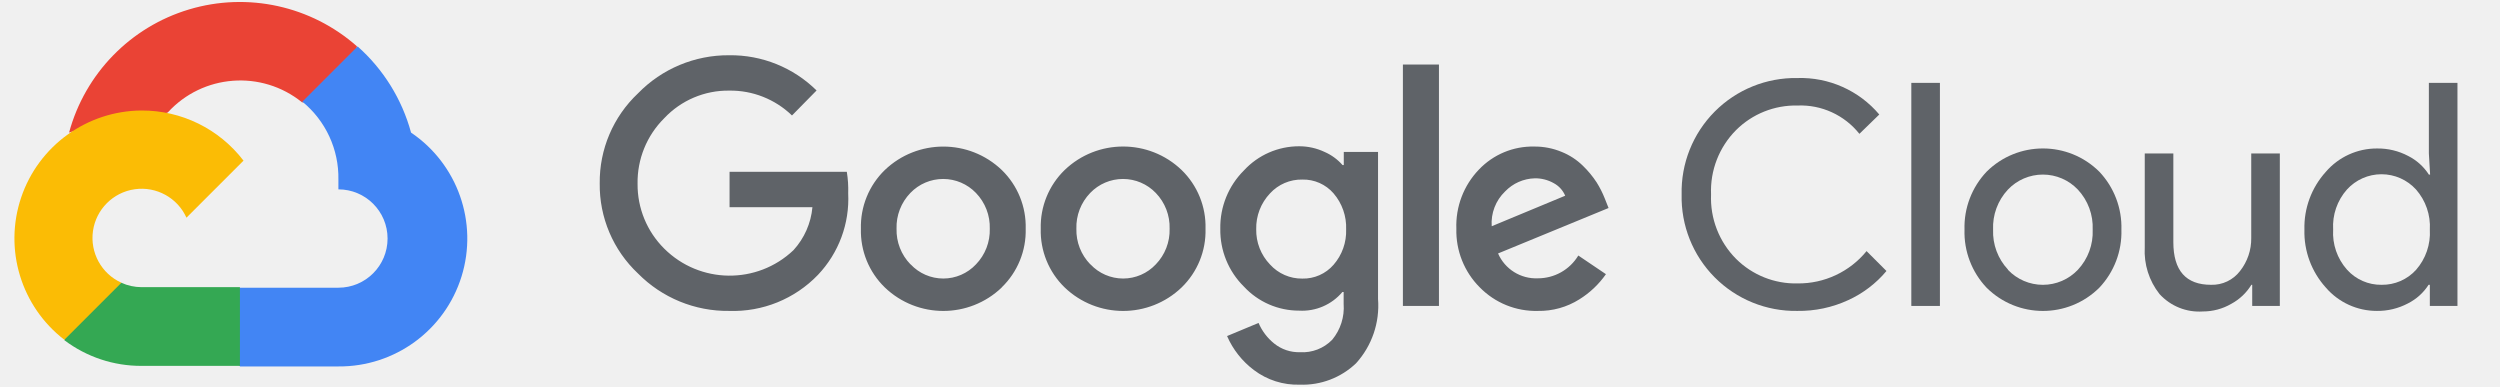
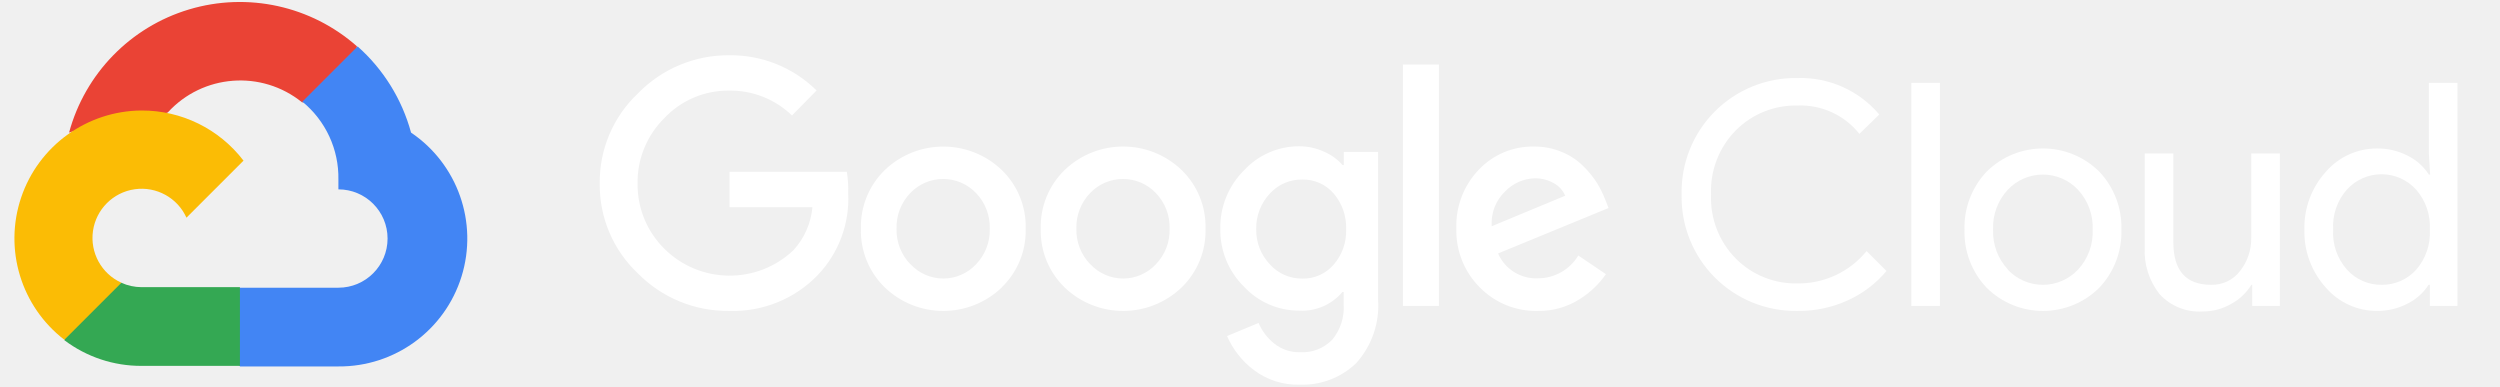
<svg xmlns="http://www.w3.org/2000/svg" viewBox="0 0 181 28">
  <defs>
-     <style>.cls-1{fill:#ea4335;}.cls-2{fill:#4285f4;}.cls-3{fill:#34a853;}.cls-4{fill:#fbbc05;}.cls-5{fill:#5f6368;}</style>
+     <style>.cls-1{fill:#ea4335;}.cls-2{fill:#4285f4;}.cls-3{fill:#34a853;}.cls-4{fill:#fbbc05;}.cls-5{fill:#fff;}</style>
  </defs>
  <path class="cls-1" d="M21.85,7.41l1,0,2.85-2.85.14-1.21A12.81,12.81,0,0,0,5,9.6a1.55,1.55,0,0,1,1-.06l5.7-.94s.29-.48.44-.45a7.11,7.11,0,0,1,9.73-.74Z" />
  <path class="cls-2" d="M29.76,9.6a12.84,12.84,0,0,0-3.87-6.24l-4,4A7.11,7.11,0,0,1,24.5,13v.71a3.56,3.56,0,1,1,0,7.12H17.38l-.71.72v4.27l.71.71H24.5A9.26,9.26,0,0,0,29.76,9.6Z" />
  <path class="cls-3" d="M10.25,26.49h7.12v-5.7H10.25a3.54,3.54,0,0,1-1.47-.32l-1,.31L4.91,23.63l-.25,1A9.21,9.21,0,0,0,10.25,26.49Z" />
  <path class="cls-4" d="M10.25,8A9.26,9.26,0,0,0,4.66,24.6l4.13-4.13a3.56,3.56,0,1,1,4.71-4.71l4.13-4.13A9.25,9.25,0,0,0,10.25,8Z" />
  <path class="cls-5" d="M52.79,22.51a9.11,9.11,0,0,1-6.6-2.71,8.8,8.8,0,0,1-2.77-6.52,8.81,8.81,0,0,1,2.77-6.52A9.11,9.11,0,0,1,52.79,4a8.84,8.84,0,0,1,6.33,2.55L57.34,8.36a6.41,6.41,0,0,0-4.55-1.8,6.34,6.34,0,0,0-4.7,2,6.53,6.53,0,0,0-1.93,4.75A6.53,6.53,0,0,0,48.09,18a6.71,6.71,0,0,0,9.36.11A5.32,5.32,0,0,0,58.82,15h-6V12.44h8.49A8.12,8.12,0,0,1,61.41,14a8,8,0,0,1-2.19,5.9A8.51,8.51,0,0,1,52.79,22.51Zm19.74-1.7a6.12,6.12,0,0,1-8.47,0,5.7,5.7,0,0,1-1.73-4.25,5.71,5.71,0,0,1,1.73-4.25,6.13,6.13,0,0,1,8.47,0,5.71,5.71,0,0,1,1.73,4.25A5.7,5.7,0,0,1,72.52,20.81Zm-6.6-1.67a3.24,3.24,0,0,0,4.73,0,3.56,3.56,0,0,0,1-2.58,3.57,3.57,0,0,0-1-2.59,3.29,3.29,0,0,0-4.75,0,3.57,3.57,0,0,0-1,2.59A3.56,3.56,0,0,0,65.92,19.14Zm19.62,1.67a6.12,6.12,0,0,1-8.47,0,5.7,5.7,0,0,1-1.73-4.25,5.71,5.71,0,0,1,1.73-4.25,6.12,6.12,0,0,1,8.47,0,5.71,5.71,0,0,1,1.73,4.25A5.7,5.7,0,0,1,85.55,20.81Zm-6.6-1.67a3.24,3.24,0,0,0,4.73,0,3.56,3.56,0,0,0,1-2.58,3.57,3.57,0,0,0-1-2.59,3.29,3.29,0,0,0-4.75,0,3.57,3.57,0,0,0-1,2.59A3.56,3.56,0,0,0,78.94,19.14Zm15.16,8.71a5.24,5.24,0,0,1-3.33-1.06,6.13,6.13,0,0,1-1.94-2.46l2.28-.95a3.84,3.84,0,0,0,1.13,1.49,2.85,2.85,0,0,0,1.87.63,3,3,0,0,0,2.33-.9A3.65,3.65,0,0,0,97.28,22v-.86h-.09a3.81,3.81,0,0,1-3.13,1.35,5.43,5.43,0,0,1-4-1.74,5.75,5.75,0,0,1-1.71-4.19,5.81,5.81,0,0,1,1.71-4.22,5.42,5.42,0,0,1,4-1.75A4.3,4.3,0,0,1,95.9,11a3.7,3.7,0,0,1,1.3.95h.09V11h2.48V21.65a6.21,6.21,0,0,1-1.59,4.65A5.6,5.6,0,0,1,94.11,27.85Zm.18-7.68a2.91,2.91,0,0,0,2.26-1,3.7,3.7,0,0,0,.91-2.56A3.78,3.78,0,0,0,96.55,14a2.9,2.9,0,0,0-2.26-1,3.09,3.09,0,0,0-2.34,1,3.65,3.65,0,0,0-1,2.59,3.58,3.58,0,0,0,1,2.56A3.1,3.1,0,0,0,94.29,20.17Zm9.89-15.5V22.15h-2.61V4.67Zm7.16,17.84a5.68,5.68,0,0,1-4.21-1.71,5.79,5.79,0,0,1-1.69-4.24,5.86,5.86,0,0,1,1.63-4.28,5.36,5.36,0,0,1,4-1.67,5.05,5.05,0,0,1,2,.39,4.71,4.71,0,0,1,1.53,1,7,7,0,0,1,1,1.21,7.15,7.15,0,0,1,.59,1.17l.27.68-8,3.29a3,3,0,0,0,2.88,1.8,3.41,3.41,0,0,0,2.93-1.65l2,1.35a6.59,6.59,0,0,1-1.92,1.82A5.44,5.44,0,0,1,111.34,22.51ZM108,16.38l5.32-2.21a1.84,1.84,0,0,0-.83-.91,2.71,2.71,0,0,0-1.37-.35,3.09,3.09,0,0,0-2.15.95A3.17,3.17,0,0,0,108,16.38Z" />
  <path class="cls-5" d="M130.13,22.51a8.24,8.24,0,0,1-8.38-8.43,8.24,8.24,0,0,1,8.38-8.43,7.46,7.46,0,0,1,5.93,2.64l-1.44,1.4a5.44,5.44,0,0,0-4.48-2.05,6.11,6.11,0,0,0-4.45,1.78,6.24,6.24,0,0,0-1.81,4.66,6.24,6.24,0,0,0,1.81,4.66,6.11,6.11,0,0,0,4.45,1.78,6.36,6.36,0,0,0,5-2.34l1.44,1.44a7.86,7.86,0,0,1-2.77,2.11A8.48,8.48,0,0,1,130.13,22.51Z" />
  <path class="cls-5" d="M140.45,22.15h-2.07V6h2.07Z" />
  <path class="cls-5" d="M143.83,12.43a5.79,5.79,0,0,1,8.16,0,5.85,5.85,0,0,1,1.6,4.2,5.85,5.85,0,0,1-1.6,4.2,5.79,5.79,0,0,1-8.16,0,5.85,5.85,0,0,1-1.6-4.2A5.85,5.85,0,0,1,143.83,12.43Zm1.54,7.1a3.49,3.49,0,0,0,5.07,0,4,4,0,0,0,1.07-2.9,4,4,0,0,0-1.07-2.9,3.49,3.49,0,0,0-5.07,0,4,4,0,0,0-1.07,2.9A4,4,0,0,0,145.38,19.52Z" />
  <path class="cls-5" d="M165.06,22.15h-2V20.62H163A3.85,3.85,0,0,1,161.54,22a4.08,4.08,0,0,1-2.05.55,3.89,3.89,0,0,1-3.14-1.26,5,5,0,0,1-1.07-3.38V11.11h2.07v6.42q0,3.09,2.73,3.09a2.54,2.54,0,0,0,2.1-1,3.77,3.77,0,0,0,.81-2.39V11.11h2.07Z" />
  <path class="cls-5" d="M172.09,22.51a4.86,4.86,0,0,1-3.7-1.69,6,6,0,0,1-1.55-4.19,6,6,0,0,1,1.55-4.19,4.86,4.86,0,0,1,3.7-1.69,4.69,4.69,0,0,1,2.26.54,3.83,3.83,0,0,1,1.5,1.35h.09l-.09-1.53V6h2.07V22.15h-2V20.62h-.09a3.83,3.83,0,0,1-1.5,1.35A4.69,4.69,0,0,1,172.09,22.51Zm.34-1.89a3.3,3.3,0,0,0,2.49-1.08,4.05,4.05,0,0,0,1-2.91,4.05,4.05,0,0,0-1-2.91,3.38,3.38,0,0,0-5,0,4,4,0,0,0-1,2.9,4,4,0,0,0,1,2.9A3.3,3.3,0,0,0,172.43,20.62Z" />
</svg>
